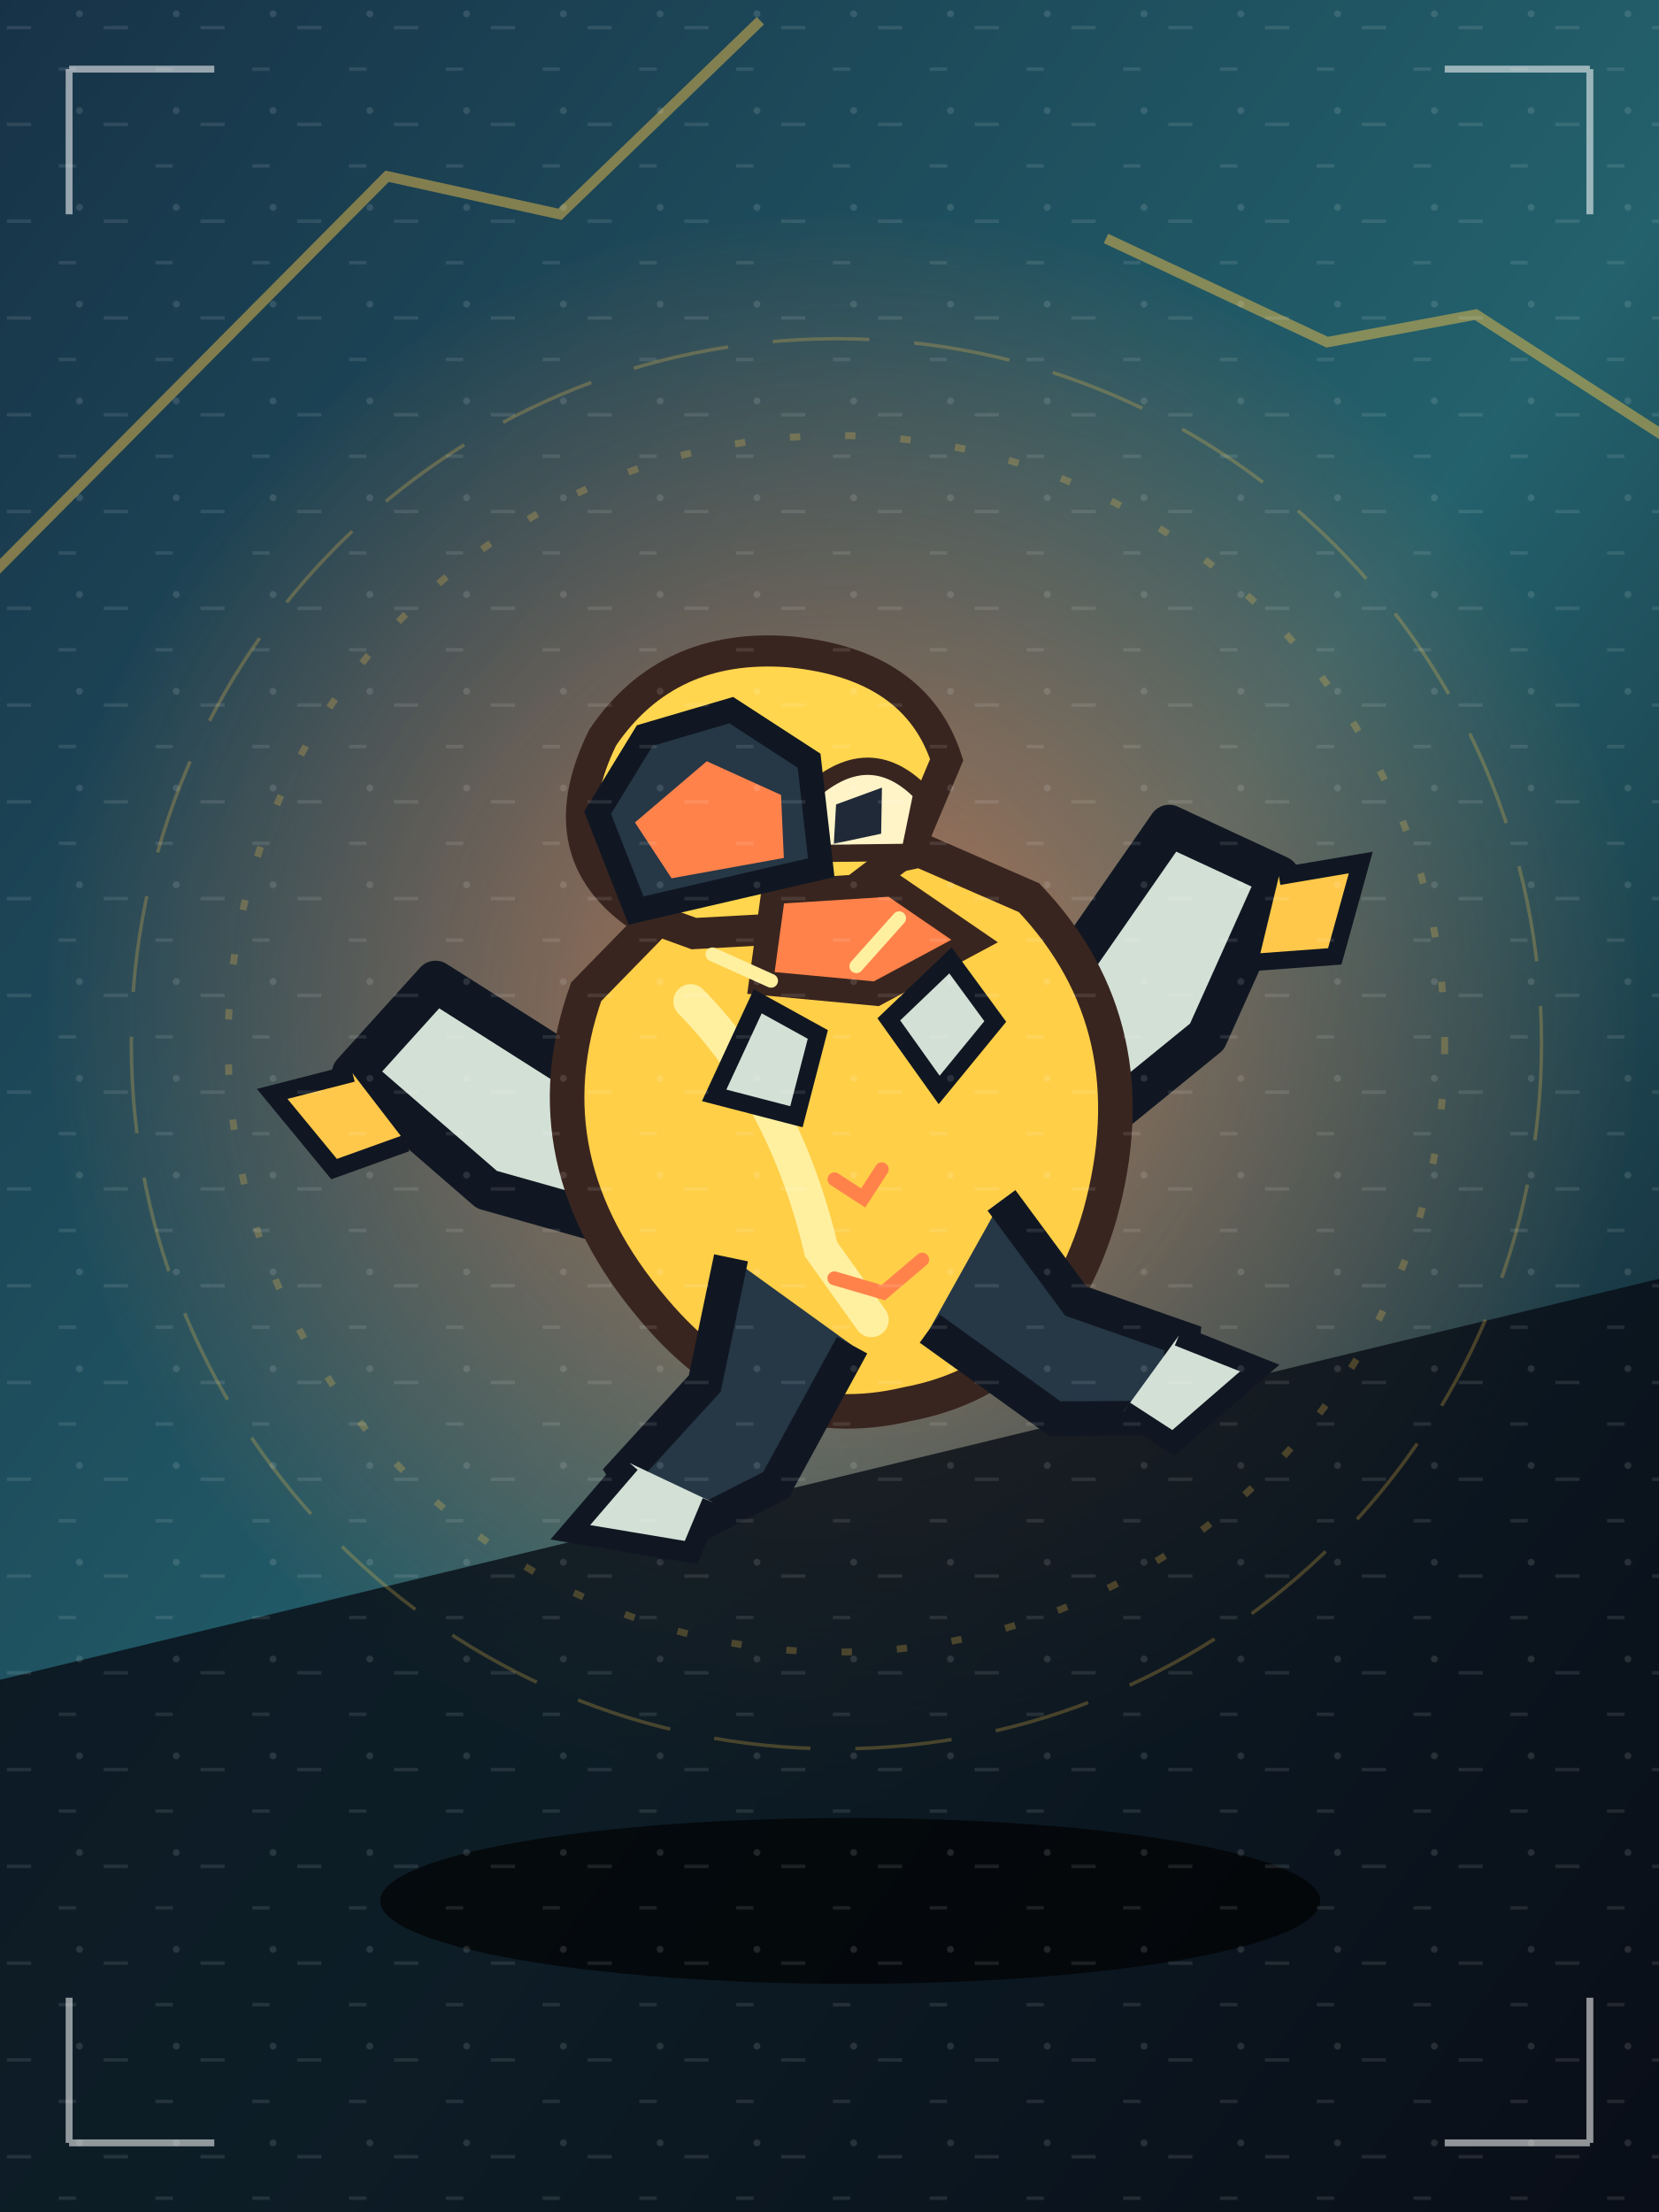
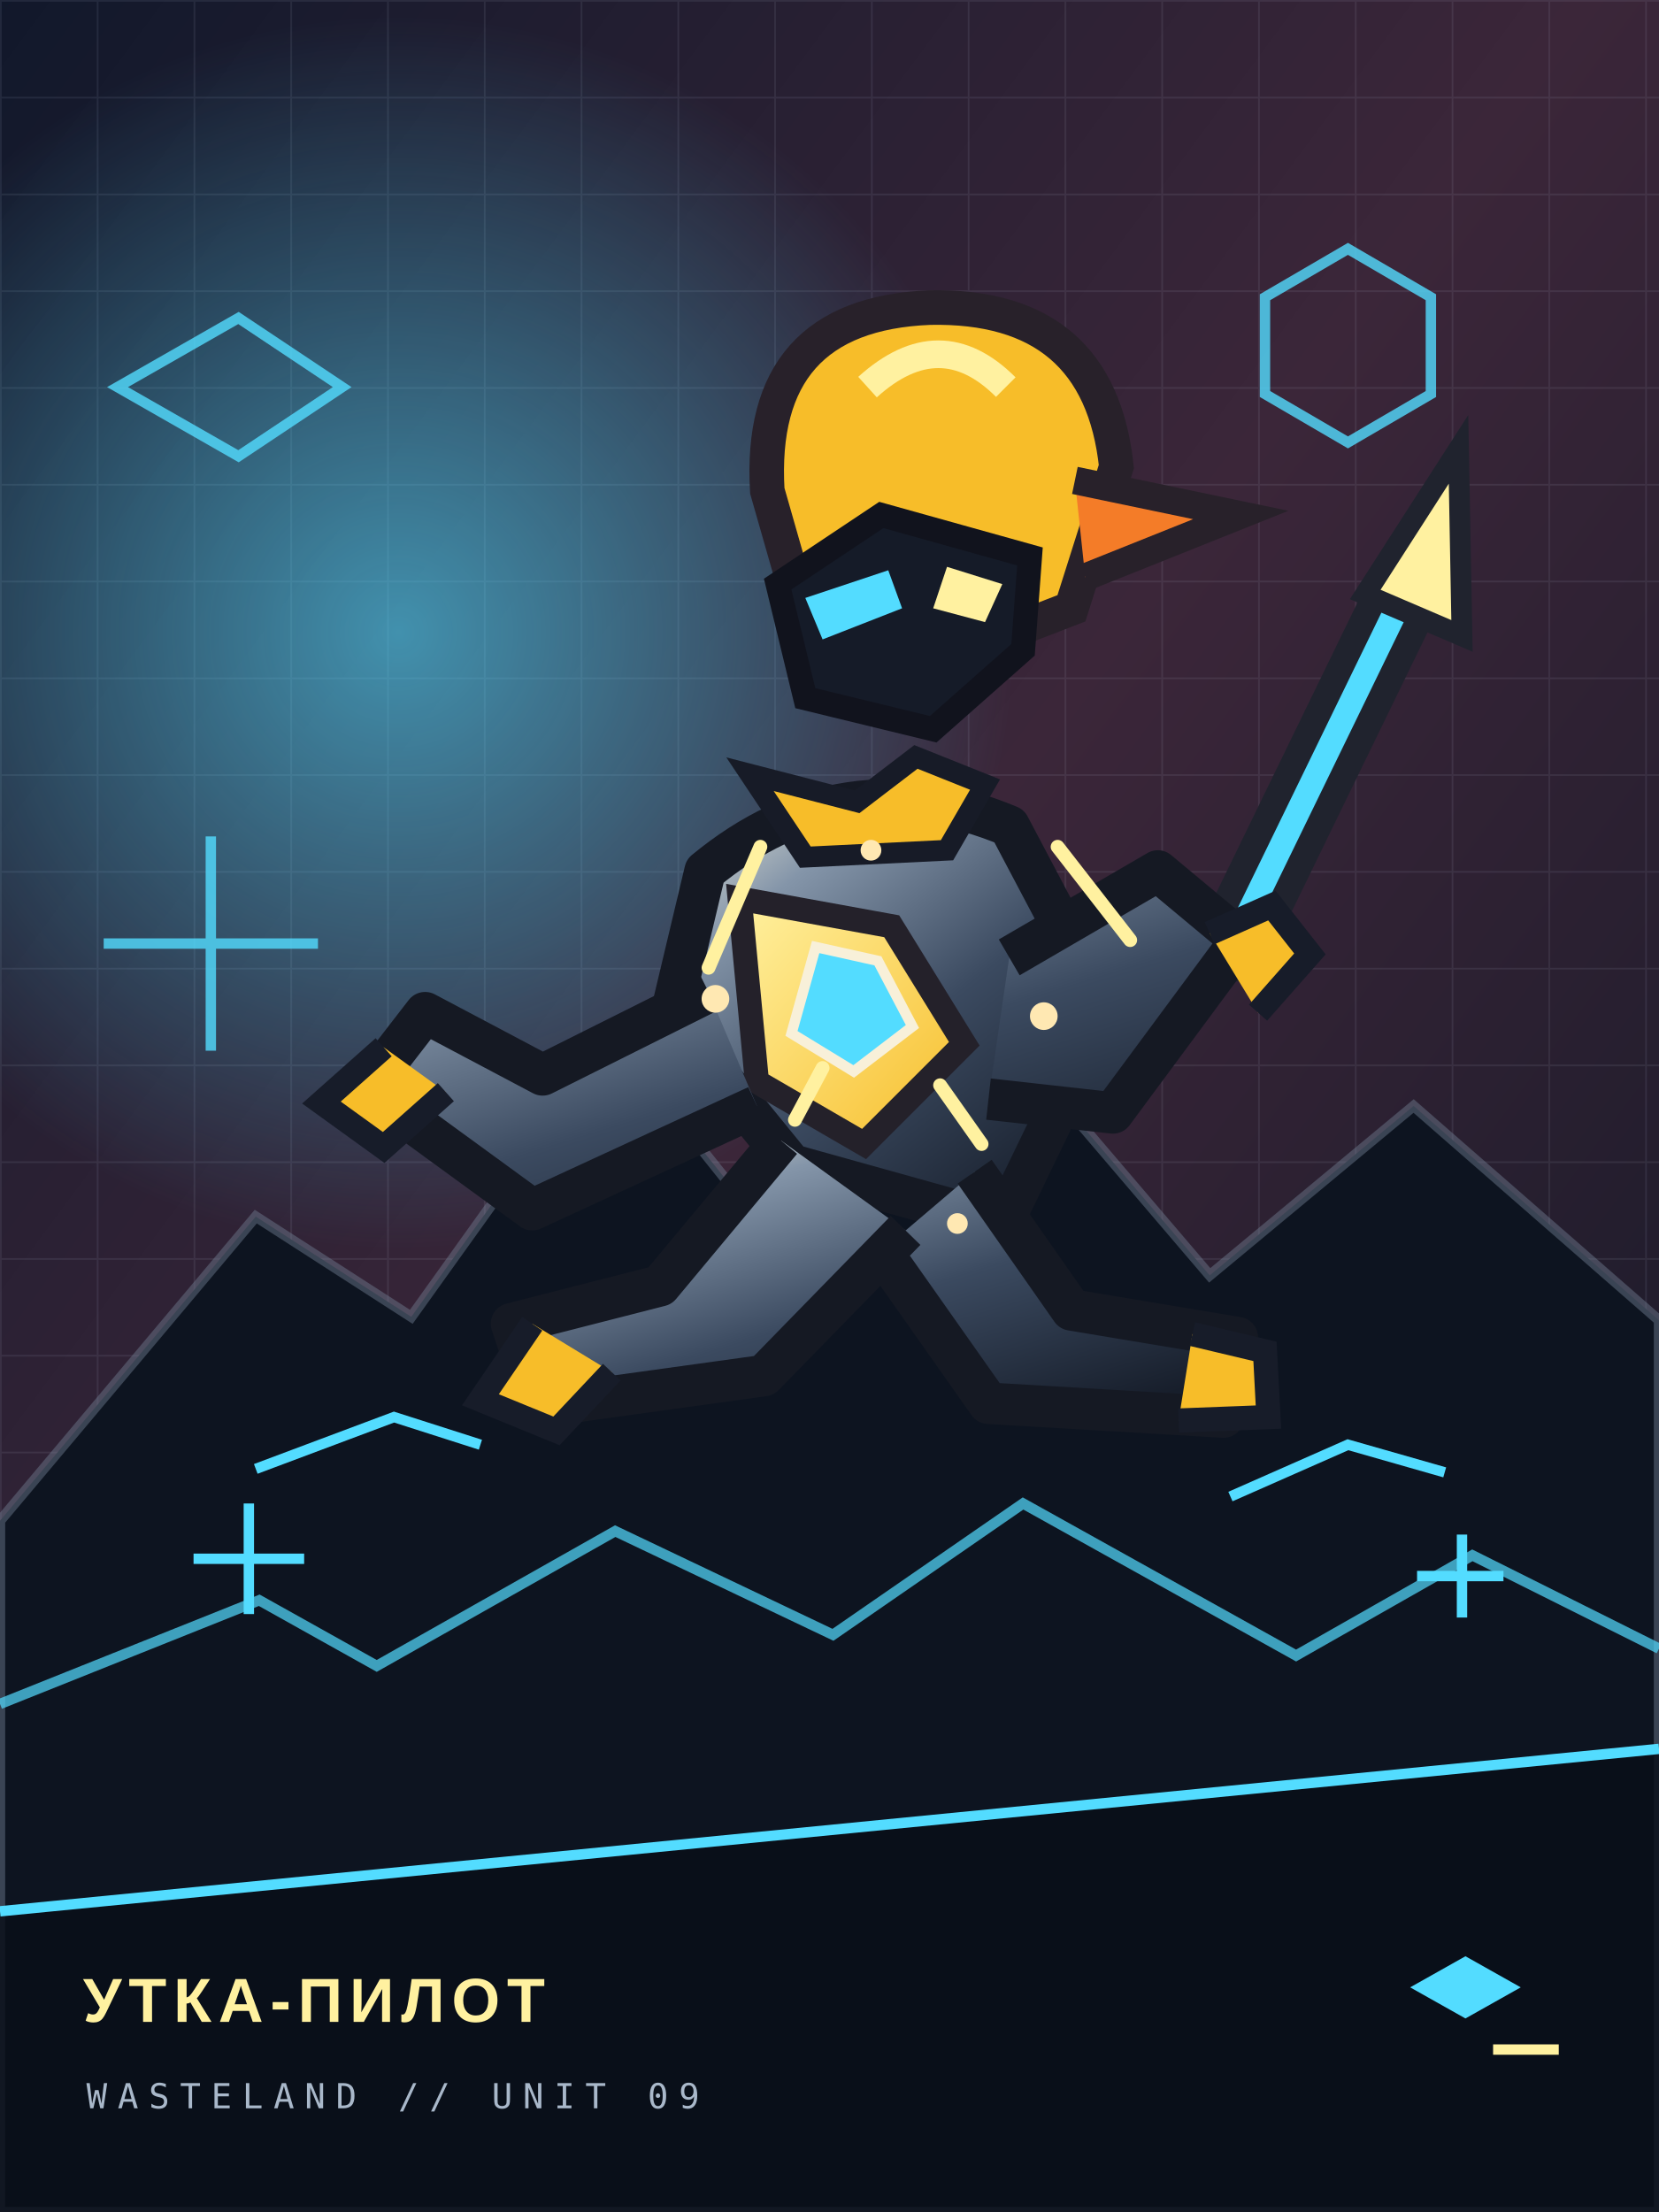
<svg xmlns="http://www.w3.org/2000/svg" width="480" height="640" viewBox="0 0 480 640">
  <defs>
-     <linearGradient id="bg" x2="1" y2="1">
-       <stop stop-color="#173247" />
-       <stop offset=".55" stop-color="#23616c" />
-       <stop offset="1" stop-color="#101421" />
+     <linearGradient id="bg" x1="0" y1="0" x2="1" y2="1">
+       <stop stop-color="#11182b" />
+       <stop offset=".48" stop-color="#3b2639" />
+       <stop offset="1" stop-color="#111725" />
    </linearGradient>
    <linearGradient id="metal" x1="0" y1="0" x2=".8" y2="1">
-       <stop stop-color="#f3f0dc" />
-       <stop offset=".25" stop-color="#8b9a9e" />
-       <stop offset=".58" stop-color="#45515f" />
-       <stop offset="1" stop-color="#1a2430" />
+       <stop stop-color="#f2f0df" />
+       <stop offset=".25" stop-color="#8495a9" />
+       <stop offset=".6" stop-color="#3b4a60" />
+       <stop offset="1" stop-color="#171e2b" />
    </linearGradient>
-     <linearGradient id="cloth" x2="1" y2="1">
-       <stop stop-color="#536574" />
-       <stop offset=".5" stop-color="#263444" />
-       <stop offset="1" stop-color="#111925" />
+     <linearGradient id="accent" x1="0" y1="0" x2="1" y2="1">
+       <stop stop-color="#fff1a0" />
+       <stop offset="1" stop-color="#f7bd29" />
    </linearGradient>
-     <linearGradient id="accent" x2=".8" y2="1">
-       <stop stop-color="#fff0a2" />
-       <stop offset=".3" stop-color="#ffc84a" />
-       <stop offset="1" stop-color="#ff824b" />
-     </linearGradient>
-     <radialGradient id="halo">
-       <stop stop-color="#ff824b" stop-opacity=".65" />
-       <stop offset="1" stop-color="#ff824b" stop-opacity="0" />
+     <radialGradient id="flare">
+       <stop stop-color="#53dcff" stop-opacity=".6" />
+       <stop offset="1" stop-color="#53dcff" stop-opacity="0" />
    </radialGradient>
-     <pattern id="grain" width="28" height="28" patternUnits="userSpaceOnUse">
-       <path d="M2 8h7M17 20h5" stroke="#fff" stroke-opacity=".1" />
-       <circle cx="23" cy="4" r="1" fill="#fff" fill-opacity=".12" />
+     <pattern id="grid" width="28" height="28" patternUnits="userSpaceOnUse">
+       <path d="M28 0H0V28" fill="none" stroke="#dce8ff" stroke-opacity=".08" />
    </pattern>
  </defs>
  <rect width="480" height="640" fill="url(#bg)" />
-   <circle cx="244" cy="292" r="230" fill="url(#halo)" />
-   <path d="M-20 184L112 51l50 11 58-56M320 69l64 30 43-8 65 42" fill="none" stroke="#ffc84a" stroke-width="3" opacity=".45" />
-   <path d="M0 486L480 370V640H0Z" fill="#080d15" opacity=".8" />
-   <g fill="none" stroke="#ffc84a" opacity=".24">
-     <circle cx="242" cy="302" r="176" stroke-dasharray="3 13" stroke-width="2" />
-     <circle cx="242" cy="302" r="204" stroke-dasharray="28 13" />
+   <rect width="480" height="640" fill="url(#grid)" />
+   <circle cx="115" cy="183" r="180" fill="url(#flare)" />
+   <path d="M0 440L74 352 119 381 177 300 221 355 280 287 350 369 409 320 480 382V640H0Z" fill="#0d1420" stroke="#718094" stroke-opacity=".45" stroke-width="3" />
+   <path d="M0 493l75-30 34 19 69-39 63 30 55-38 79 44 51-29 54 27" fill="none" stroke="#53dcff" stroke-opacity=".7" stroke-width="3" />
+   <g opacity=".8" stroke="#53dcff" stroke-width="3">
+     <path d="M34 112l35-20 30 20-30 20Z" fill="none" />
+     <path d="M390 72l24 14v28l-24 14-24-14V86Z" fill="none" />
+     <path d="M30 273h62m-31-31v62" />
  </g>
-   <ellipse cx="246" cy="550" rx="136" ry="24" fill="#000" opacity=".65" />
-   <g transform="translate(246 329) rotate(-12)">
-     <path d="M-60 -22L-108 -69L-137 -48L-106 -7L-68 13M60 -23L109 -69L137 -48L107 -7L68 13" fill="#d3e0d6" stroke="#101722" stroke-width="12" stroke-linejoin="round" />
-     <path d="M-137 -48l-24 1 13 25 22 -3M137 -48l24 1 -13 25 -22 -3" fill="#ffc84a" stroke="#101722" stroke-width="5" />
-     <path d="M-66 -57Q-93 -13 -66 37Q-43 80 0 79Q43 80 66 37Q92 -13 65 -57L37 -77L-36 -77Z" fill="#ffcf48" stroke="#39251f" stroke-width="10" />
-     <path d="M-37 -48Q-16 -15 -15 30L-5 53" fill="none" stroke="#fff0a0" stroke-width="10" stroke-linecap="round" />
-     <path d="M-48 -77Q-68 -100 -46 -128Q-22 -151 12 -141Q47 -130 50 -101L34 -78L0 -62L-32 -67Z" fill="#ffd64e" stroke="#39251f" stroke-width="9" />
-     <path d="M-31 -101Q-13 -117 4 -101L0 -79L-25 -78Z" fill="#fff4c8" stroke="#39251f" stroke-width="5" />
-     <path d="M-24 -97L-9 -101L-11 -87L-26 -86Z" fill="#202938" />
-     <path d="M8 -99Q29 -112 41 -93L34 -77L9 -82Z" fill="#fff4c8" stroke="#39251f" stroke-width="5" />
-     <path d="M16 -95L30 -97L27 -84L13 -84Z" fill="#202938" />
-     <path d="M-7 -74L27 -69L47 -48L16 -39L-16 -49Z" fill="#ff824b" stroke="#39251f" stroke-width="7" />
-     <path d="M-18 -44L-3 -31L-14 -9L-36 -20ZM18 -31L39 -44L48 -24L28 -8Z" fill="#d3e0d6" stroke="#101722" stroke-width="5" />
-     <path d="M-41 27L-56 61L-84 81L-76 103L-42 94L-12 59M39 27L54 60L82 77L75 99L41 92L11 59" fill="#263746" stroke="#101722" stroke-width="10" />
-     <path d="M-82 79L-103 95L-70 108L-61 95M81 76L102 90L73 106L61 94" fill="#d3e0d6" stroke="#101722" stroke-width="6" />
-     <path d="M-47 -77L-52 -107L-34 -126L-8 -128L11 -109L8 -78Z" fill="#263746" stroke="#101722" stroke-width="7" />
-     <path d="M-42 -102L-18 -115L1 -101L-2 -83L-35 -84Z" fill="#ff824b" />
-     <path d="M-28 -60L-13 -49M27 -59L12 -48" stroke="#fff0a0" stroke-width="4" stroke-linecap="round" />
-     <path d="M-7 11l7 7 7 -7M-13 39l13 7 13 -7" fill="none" stroke="#ff824b" stroke-width="4" stroke-linecap="round" />
+   <path d="M357 273L411 162" stroke="#20232e" stroke-width="22" stroke-linecap="round" />
+   <path d="M357 273L411 162" stroke="#53dcff" stroke-width="7" />
+   <path d="M395 172l27-42 1 54Z" fill="#fff1a0" stroke="#20232e" stroke-width="6" />
+   <path d="M204 252Q244 219 292 239L320 292 290 354 229 337 194 294Z" fill="url(#metal)" stroke="#151923" stroke-width="12" stroke-linejoin="round" />
+   <path d="M214 260l44 8 21 34-29 29-31-18Z" fill="url(#accent)" stroke="#24212a" stroke-width="7" />
+   <path d="M236 274l18 4 10 19-17 13-18-11Z" fill="#53dcff" stroke="#f8f0d9" stroke-width="3" />
+   <path d="M205 287l-48 24-34-18-17 22 48 35 65-30M292 277l43-25 24 20-37 50-36-4" fill="url(#metal)" stroke="#151923" stroke-width="12" stroke-linejoin="round" />
+   <path d="M111 303l-18 16 18 13 18-16M350 270l18-8 11 14-15 17" fill="#f7bd29" stroke="#171c29" stroke-width="7" />
+   <path d="M226 330l-35 42-43 11 8 24 65-9 41-42M282 339l28 40 48 8-4 23-68-4-31-44" fill="url(#metal)" stroke="#151923" stroke-width="12" stroke-linejoin="round" />
+   <path d="M154 383l-15 22 22 9 16-17M345 386l21 5 1 19-26 1" fill="#f7bd29" stroke="#171c29" stroke-width="7" />
+   <path d="M222 142 Q219 91 269 89 Q318 88 323 135 L310 176 266 193 232 177Z" fill="#f7bd29" stroke="#28212a" stroke-width="10" />
+   <path d="M311 139l48 10-45 18" fill="#f47c28" stroke="#28212a" stroke-width="8" />
+   <path d="M251 112q21-19 40 0" stroke="#fff1a0" stroke-width="8" fill="none" />
+   <path d="M225 169l30-20 43 12-2 27-26 23-37-9Z" fill="#151b28" stroke="#11131d" stroke-width="7" />
+   <path d="M233 173l24-8 4 11-23 9Z" fill="#53dcff" />
+   <path d="M274 164l16 5-5 11-15-4Z" fill="#fff1a0" />
+   <path d="M217 224l31 8 17-13 20 8-11 19-41 2Z" fill="#f7bd29" stroke="#171b27" stroke-width="6" />
+   <path d="M220 245l-15 35m101-35 21 27M238 309l-8 15m42-10 12 17" stroke="#fff1a0" stroke-width="4" stroke-linecap="round" />
+   <g fill="#ffe8b2">
+     <circle cx="207" cy="289" r="4" />
+     <circle cx="302" cy="294" r="4" />
+     <circle cx="252" cy="246" r="3" />
+     <circle cx="277" cy="354" r="3" />
  </g>
-   <rect width="480" height="640" fill="url(#grain)" />
-   <path d="M20 20h42M20 20v42M460 20h-42M460 20v42M20 620h42M20 620v-42M460 620h-42M460 620v-42" fill="none" stroke="#fff" stroke-opacity=".55" stroke-width="2" />
+   <g stroke="#53dcff" stroke-width="3" fill="none">
+     <path d="M74 425l40-15 25 8M356 433l34-15 28 8" />
+     <path d="M56 451h32m-16-16v32M410 456h25m-12-12v24" />
+   </g>
+   <path d="M0 553L480 506V640H0Z" fill="#090e18" fill-opacity=".82" />
+   <path d="M0 553L480 506" stroke="#53dcff" stroke-width="3" />
+   <text x="24" y="585" font-family="Arial,sans-serif" font-size="18" font-weight="900" fill="#fff1a0" letter-spacing="2">УТКА-ПИЛОТ</text>
+   <text x="25" y="610" font-family="monospace" font-size="10" fill="#a9b8ca" letter-spacing="3">WASTELAND // UNIT 09</text>
+   <path d="M424 566l16 9-16 9-16-9Z" fill="#53dcff" />
+   <path d="M432 593h19" stroke="#fff1a0" stroke-width="3" />
</svg>
